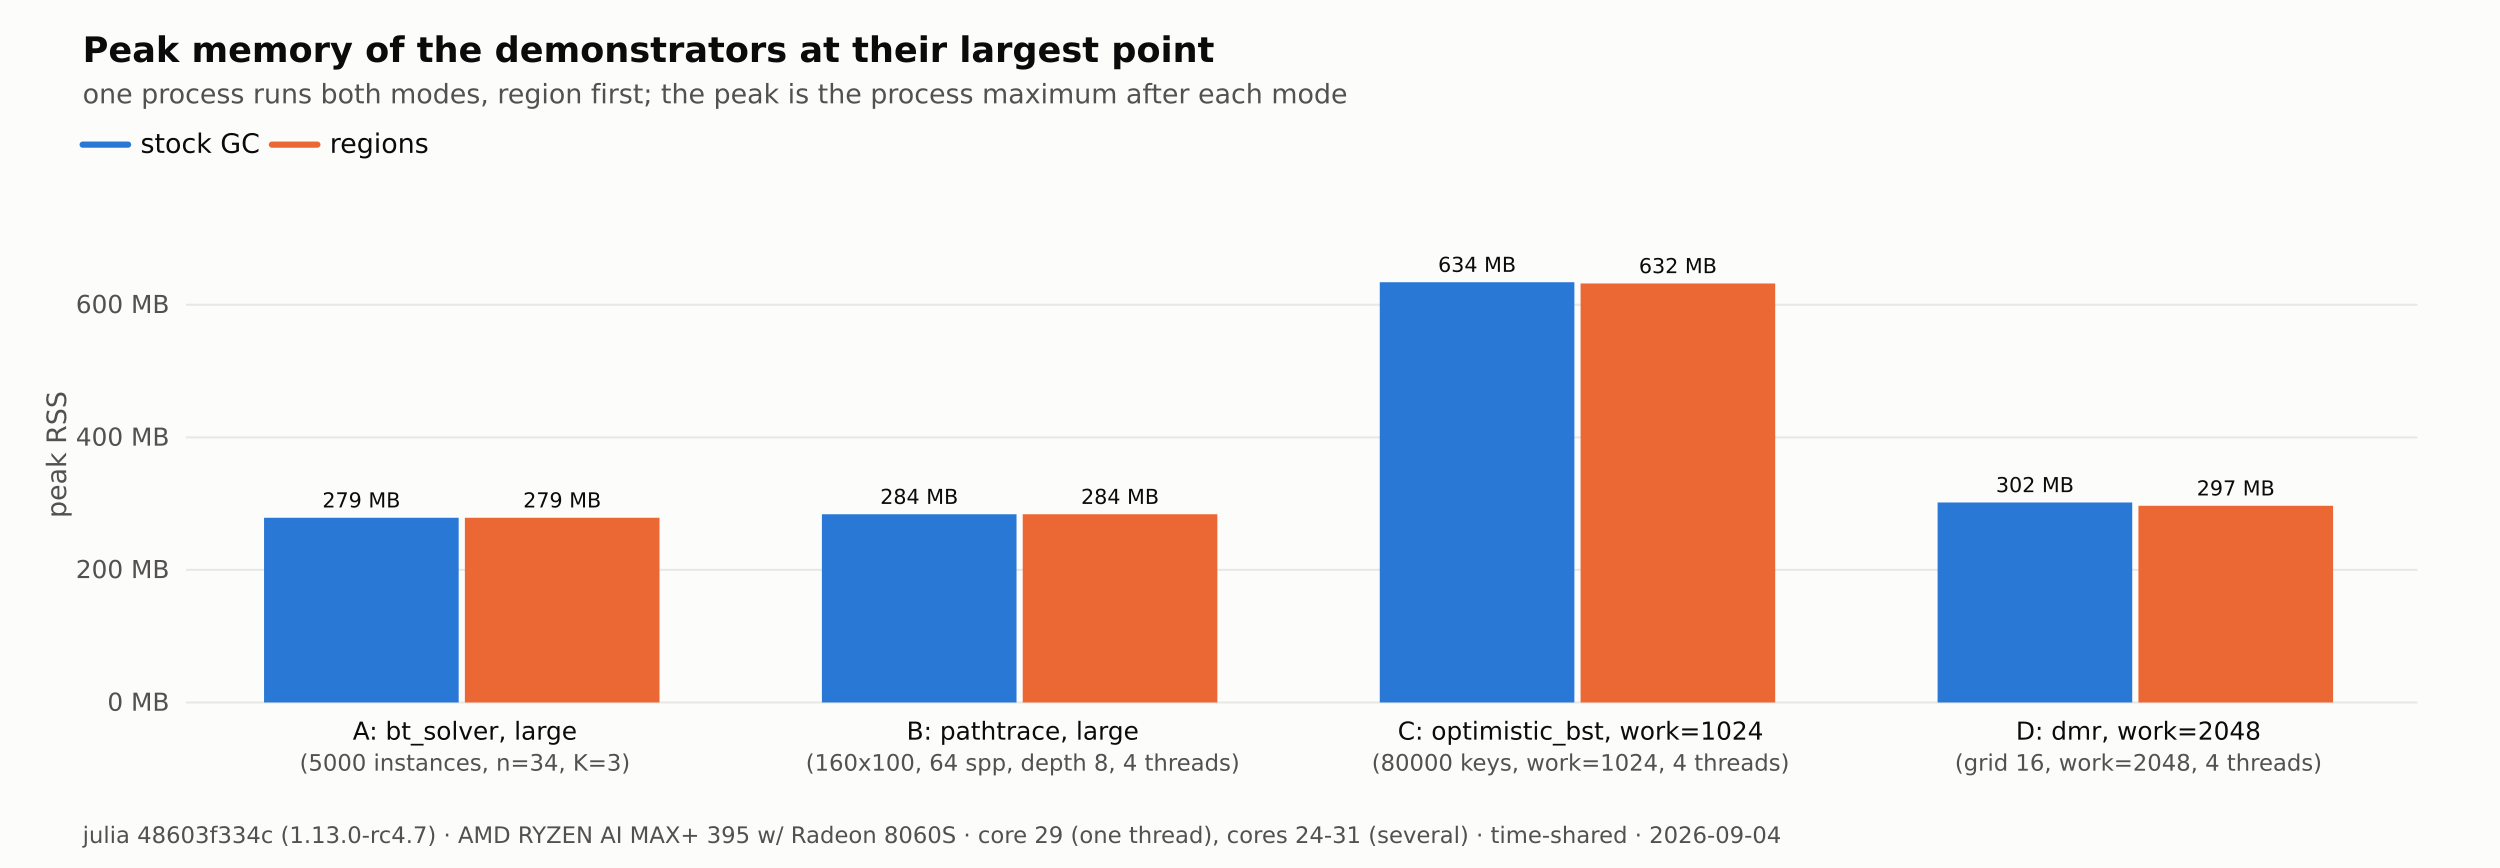
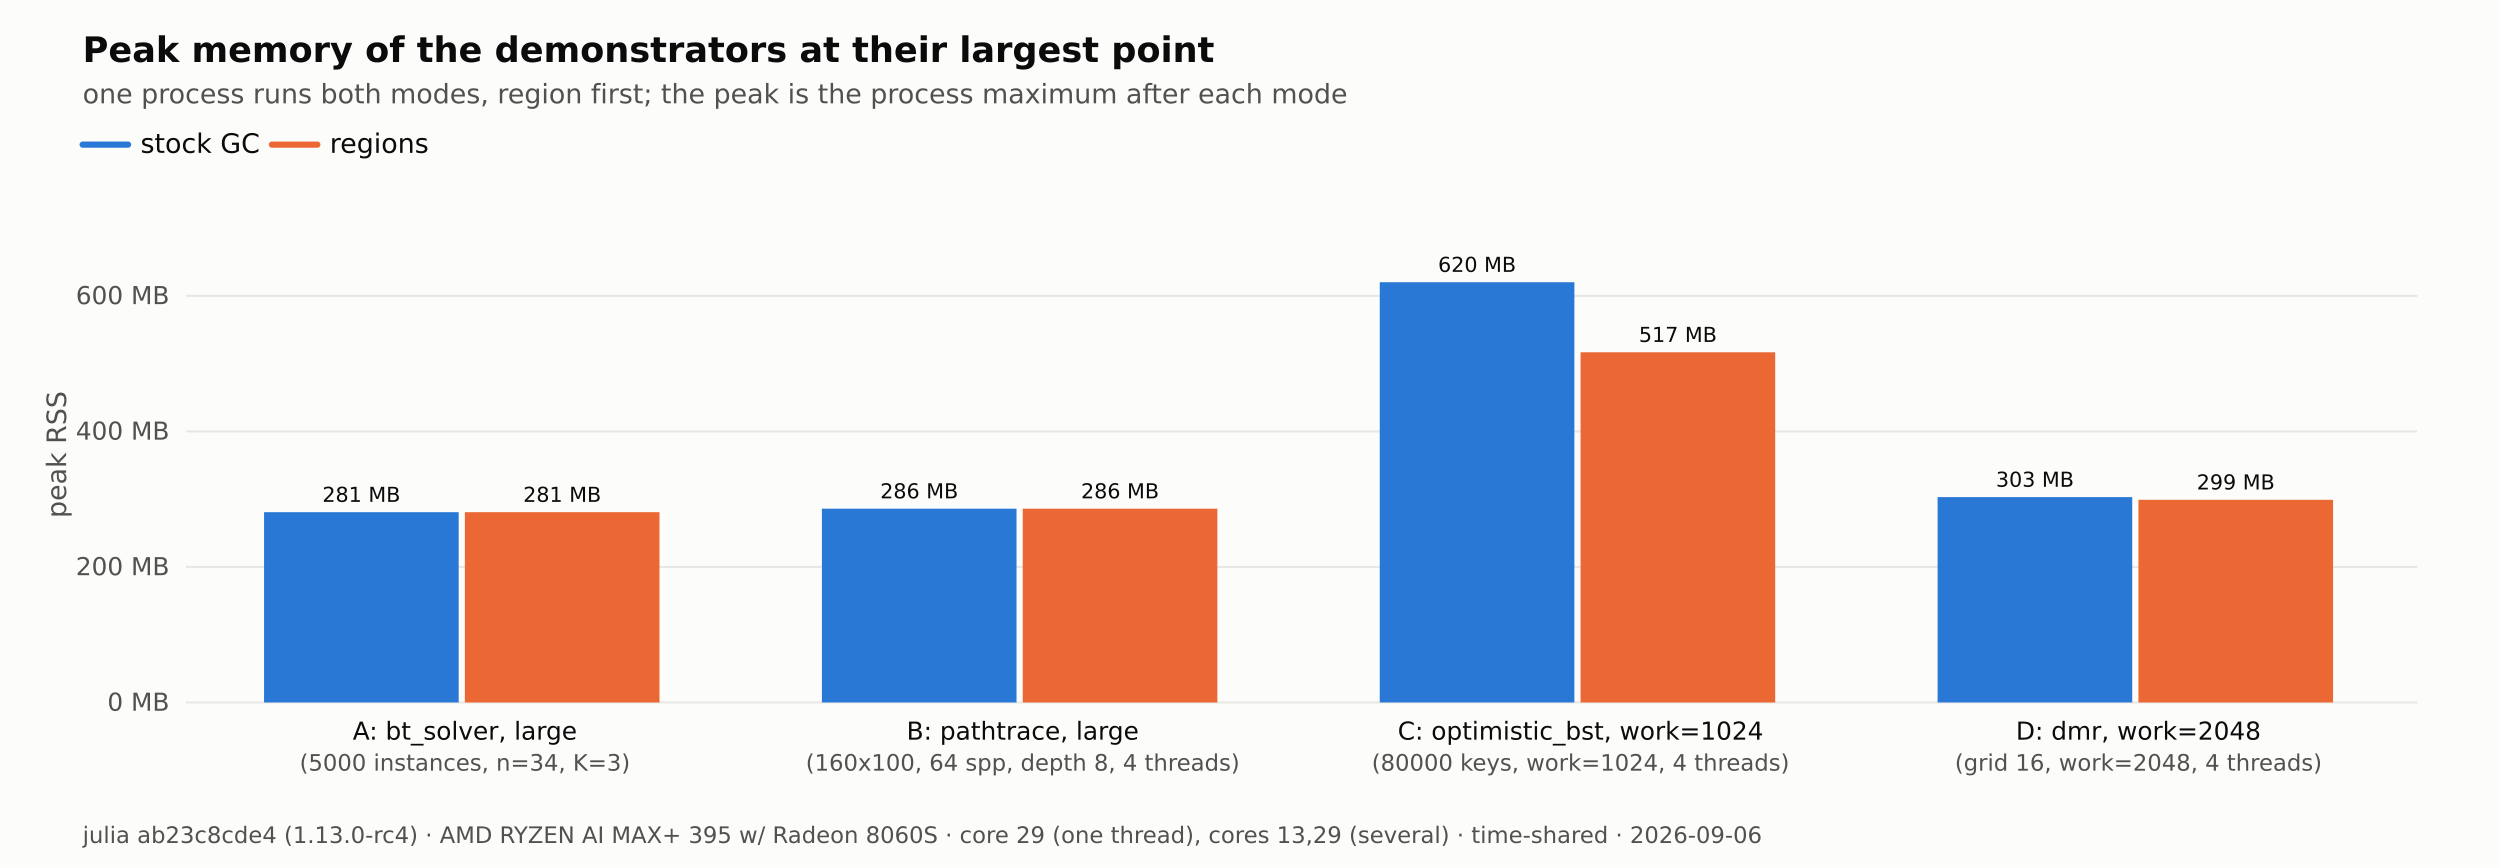
<svg xmlns="http://www.w3.org/2000/svg" viewBox="0 0 1210 420" font-size="13">
  <rect width="1210" height="420" fill="#fcfcfb" />
  <text x="40.0" y="30.0" font-family="DejaVu Sans, sans-serif" font-size="17" fill="#0b0b0b" text-anchor="start" font-weight="bold">Peak memory of the demonstrators at their largest point</text>
  <text x="40.0" y="50.0" font-family="DejaVu Sans, sans-serif" font-size="13" fill="#52514e" text-anchor="start">one process runs both modes, region first; the peak is the process maximum after each mode</text>
  <line x1="40" y1="70" x2="62" y2="70" stroke="#2a78d6" stroke-width="3" stroke-linecap="round" />
  <text x="68.0" y="74.0" font-family="DejaVu Sans, sans-serif" font-size="13" fill="#0b0b0b" text-anchor="start">stock GC</text>
  <line x1="131.6" y1="70" x2="153.6" y2="70" stroke="#eb6834" stroke-width="3" stroke-linecap="round" />
  <text x="159.6" y="74.0" font-family="DejaVu Sans, sans-serif" font-size="13" fill="#0b0b0b" text-anchor="start">regions</text>
  <line x1="90" y1="340.0" x2="1170" y2="340.0" stroke="#e8e7e4" stroke-width="1" />
  <text x="82.0" y="344.0" font-family="DejaVu Sans, sans-serif" font-size="12" fill="#52514e" text-anchor="end">0 MB</text>
-   <line x1="90" y1="275.8" x2="1170" y2="275.8" stroke="#e8e7e4" stroke-width="1" />
-   <text x="82.0" y="279.8" font-family="DejaVu Sans, sans-serif" font-size="12" fill="#52514e" text-anchor="end">200 MB</text>
-   <line x1="90" y1="211.7" x2="1170" y2="211.7" stroke="#e8e7e4" stroke-width="1" />
-   <text x="82.0" y="215.7" font-family="DejaVu Sans, sans-serif" font-size="12" fill="#52514e" text-anchor="end">400 MB</text>
-   <line x1="90" y1="147.5" x2="1170" y2="147.5" stroke="#e8e7e4" stroke-width="1" />
-   <text x="82.0" y="151.5" font-family="DejaVu Sans, sans-serif" font-size="12" fill="#52514e" text-anchor="end">600 MB</text>
-   <rect x="127.8" y="250.6" width="94.2" height="89.4" fill="#2a78d6" />
-   <text x="174.9" y="245.6" font-family="DejaVu Sans, sans-serif" font-size="10" fill="#0b0b0b" text-anchor="middle" paint-order="stroke" stroke="#fcfcfb" stroke-width="3" stroke-linejoin="round">279 MB</text>
-   <rect x="225.0" y="250.6" width="94.2" height="89.4" fill="#eb6834" />
-   <text x="272.1" y="245.6" font-family="DejaVu Sans, sans-serif" font-size="10" fill="#0b0b0b" text-anchor="middle" paint-order="stroke" stroke="#fcfcfb" stroke-width="3" stroke-linejoin="round">279 MB</text>
+   <line x1="90" y1="274.4" x2="1170" y2="274.4" stroke="#e8e7e4" stroke-width="1" />
+   <text x="82.0" y="278.4" font-family="DejaVu Sans, sans-serif" font-size="12" fill="#52514e" text-anchor="end">200 MB</text>
+   <line x1="90" y1="208.8" x2="1170" y2="208.8" stroke="#e8e7e4" stroke-width="1" />
+   <text x="82.0" y="212.8" font-family="DejaVu Sans, sans-serif" font-size="12" fill="#52514e" text-anchor="end">400 MB</text>
+   <line x1="90" y1="143.2" x2="1170" y2="143.2" stroke="#e8e7e4" stroke-width="1" />
+   <text x="82.0" y="147.2" font-family="DejaVu Sans, sans-serif" font-size="12" fill="#52514e" text-anchor="end">600 MB</text>
+   <rect x="127.8" y="247.9" width="94.2" height="92.1" fill="#2a78d6" />
+   <text x="174.9" y="242.9" font-family="DejaVu Sans, sans-serif" font-size="10" fill="#0b0b0b" text-anchor="middle" paint-order="stroke" stroke="#fcfcfb" stroke-width="3" stroke-linejoin="round">281 MB</text>
+   <rect x="225.0" y="247.9" width="94.2" height="92.1" fill="#eb6834" />
+   <text x="272.1" y="242.9" font-family="DejaVu Sans, sans-serif" font-size="10" fill="#0b0b0b" text-anchor="middle" paint-order="stroke" stroke="#fcfcfb" stroke-width="3" stroke-linejoin="round">281 MB</text>
  <text x="225.0" y="358.0" font-family="DejaVu Sans, sans-serif" font-size="12" fill="#0b0b0b" text-anchor="middle">A: bt_solver, large</text>
  <text x="225.0" y="373.0" font-family="DejaVu Sans, sans-serif" font-size="11" fill="#52514e" text-anchor="middle">(5000 instances, n=34, K=3)</text>
-   <rect x="397.8" y="248.9" width="94.2" height="91.1" fill="#2a78d6" />
-   <text x="444.9" y="243.9" font-family="DejaVu Sans, sans-serif" font-size="10" fill="#0b0b0b" text-anchor="middle" paint-order="stroke" stroke="#fcfcfb" stroke-width="3" stroke-linejoin="round">284 MB</text>
-   <rect x="495.0" y="248.9" width="94.2" height="91.1" fill="#eb6834" />
-   <text x="542.1" y="243.9" font-family="DejaVu Sans, sans-serif" font-size="10" fill="#0b0b0b" text-anchor="middle" paint-order="stroke" stroke="#fcfcfb" stroke-width="3" stroke-linejoin="round">284 MB</text>
+   <rect x="397.8" y="246.2" width="94.2" height="93.8" fill="#2a78d6" />
+   <text x="444.9" y="241.2" font-family="DejaVu Sans, sans-serif" font-size="10" fill="#0b0b0b" text-anchor="middle" paint-order="stroke" stroke="#fcfcfb" stroke-width="3" stroke-linejoin="round">286 MB</text>
+   <rect x="495.0" y="246.2" width="94.2" height="93.8" fill="#eb6834" />
+   <text x="542.1" y="241.2" font-family="DejaVu Sans, sans-serif" font-size="10" fill="#0b0b0b" text-anchor="middle" paint-order="stroke" stroke="#fcfcfb" stroke-width="3" stroke-linejoin="round">286 MB</text>
  <text x="495.0" y="358.0" font-family="DejaVu Sans, sans-serif" font-size="12" fill="#0b0b0b" text-anchor="middle">B: pathtrace, large</text>
  <text x="495.0" y="373.0" font-family="DejaVu Sans, sans-serif" font-size="11" fill="#52514e" text-anchor="middle">(160x100, 64 spp, depth 8, 4 threads)</text>
  <rect x="667.8" y="136.6" width="94.2" height="203.4" fill="#2a78d6" />
-   <text x="714.9" y="131.6" font-family="DejaVu Sans, sans-serif" font-size="10" fill="#0b0b0b" text-anchor="middle" paint-order="stroke" stroke="#fcfcfb" stroke-width="3" stroke-linejoin="round">634 MB</text>
-   <rect x="765.0" y="137.2" width="94.2" height="202.8" fill="#eb6834" />
-   <text x="812.1" y="132.2" font-family="DejaVu Sans, sans-serif" font-size="10" fill="#0b0b0b" text-anchor="middle" paint-order="stroke" stroke="#fcfcfb" stroke-width="3" stroke-linejoin="round">632 MB</text>
+   <text x="714.9" y="131.6" font-family="DejaVu Sans, sans-serif" font-size="10" fill="#0b0b0b" text-anchor="middle" paint-order="stroke" stroke="#fcfcfb" stroke-width="3" stroke-linejoin="round">620 MB</text>
+   <rect x="765.0" y="170.5" width="94.2" height="169.5" fill="#eb6834" />
+   <text x="812.1" y="165.5" font-family="DejaVu Sans, sans-serif" font-size="10" fill="#0b0b0b" text-anchor="middle" paint-order="stroke" stroke="#fcfcfb" stroke-width="3" stroke-linejoin="round">517 MB</text>
  <text x="765.0" y="358.0" font-family="DejaVu Sans, sans-serif" font-size="12" fill="#0b0b0b" text-anchor="middle">C: optimistic_bst, work=1024</text>
  <text x="765.0" y="373.0" font-family="DejaVu Sans, sans-serif" font-size="11" fill="#52514e" text-anchor="middle">(80000 keys, work=1024, 4 threads)</text>
-   <rect x="937.8" y="243.2" width="94.2" height="96.8" fill="#2a78d6" />
-   <text x="984.9" y="238.2" font-family="DejaVu Sans, sans-serif" font-size="10" fill="#0b0b0b" text-anchor="middle" paint-order="stroke" stroke="#fcfcfb" stroke-width="3" stroke-linejoin="round">302 MB</text>
-   <rect x="1035.0" y="244.8" width="94.2" height="95.2" fill="#eb6834" />
-   <text x="1082.1" y="239.8" font-family="DejaVu Sans, sans-serif" font-size="10" fill="#0b0b0b" text-anchor="middle" paint-order="stroke" stroke="#fcfcfb" stroke-width="3" stroke-linejoin="round">297 MB</text>
+   <rect x="937.8" y="240.6" width="94.2" height="99.4" fill="#2a78d6" />
+   <text x="984.9" y="235.6" font-family="DejaVu Sans, sans-serif" font-size="10" fill="#0b0b0b" text-anchor="middle" paint-order="stroke" stroke="#fcfcfb" stroke-width="3" stroke-linejoin="round">303 MB</text>
+   <rect x="1035.0" y="241.9" width="94.2" height="98.1" fill="#eb6834" />
+   <text x="1082.1" y="236.9" font-family="DejaVu Sans, sans-serif" font-size="10" fill="#0b0b0b" text-anchor="middle" paint-order="stroke" stroke="#fcfcfb" stroke-width="3" stroke-linejoin="round">299 MB</text>
  <text x="1035.0" y="358.0" font-family="DejaVu Sans, sans-serif" font-size="12" fill="#0b0b0b" text-anchor="middle">D: dmr, work=2048</text>
  <text x="1035.0" y="373.0" font-family="DejaVu Sans, sans-serif" font-size="11" fill="#52514e" text-anchor="middle">(grid 16, work=2048, 4 threads)</text>
  <text x="32.0" y="220.0" font-family="DejaVu Sans, sans-serif" font-size="13" fill="#52514e" text-anchor="middle" transform="rotate(-90 32 220.0)">peak RSS</text>
-   <text x="40.0" y="408.0" font-family="DejaVu Sans, sans-serif" font-size="11" fill="#52514e" text-anchor="start">julia 48603f334c (1.13.0-rc4.7) · AMD RYZEN AI MAX+ 395 w/ Radeon 8060S · core 29 (one thread), cores 24-31 (several) · time-shared · 2026-09-04</text>
+   <text x="40.0" y="408.0" font-family="DejaVu Sans, sans-serif" font-size="11" fill="#52514e" text-anchor="start">julia ab23c8cde4 (1.13.0-rc4) · AMD RYZEN AI MAX+ 395 w/ Radeon 8060S · core 29 (one thread), cores 13,29 (several) · time-shared · 2026-09-06</text>
</svg>
